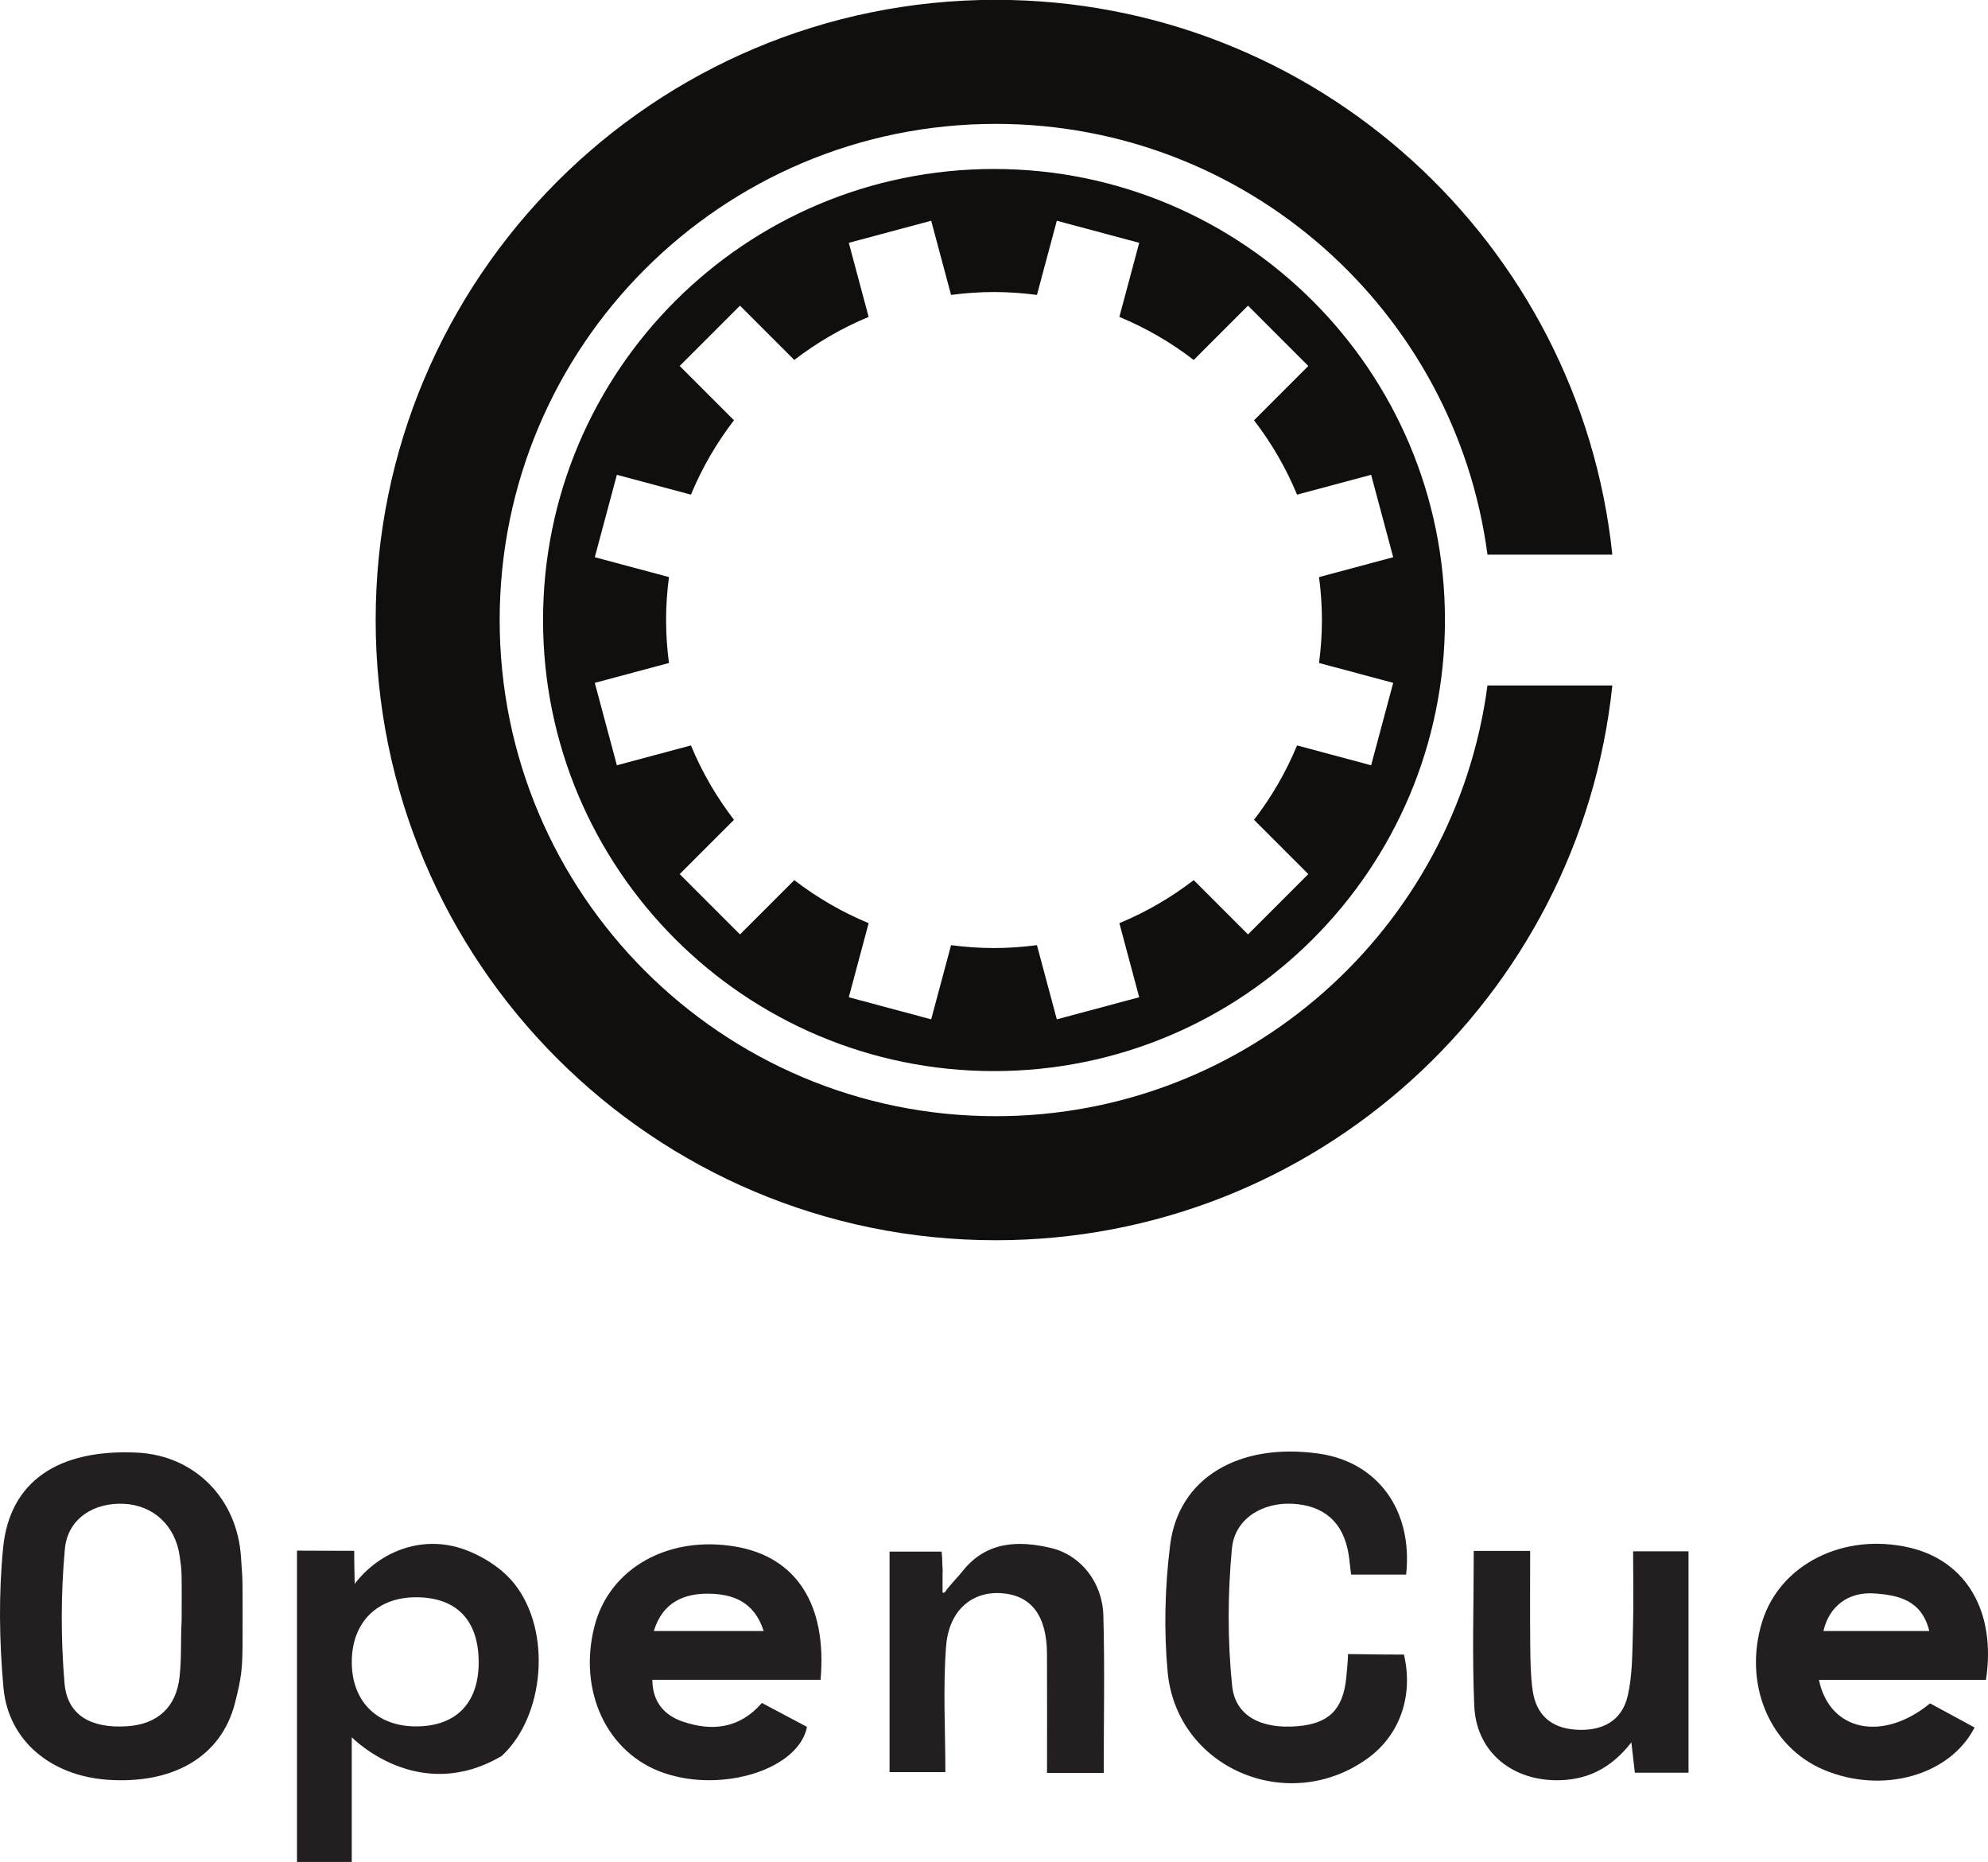
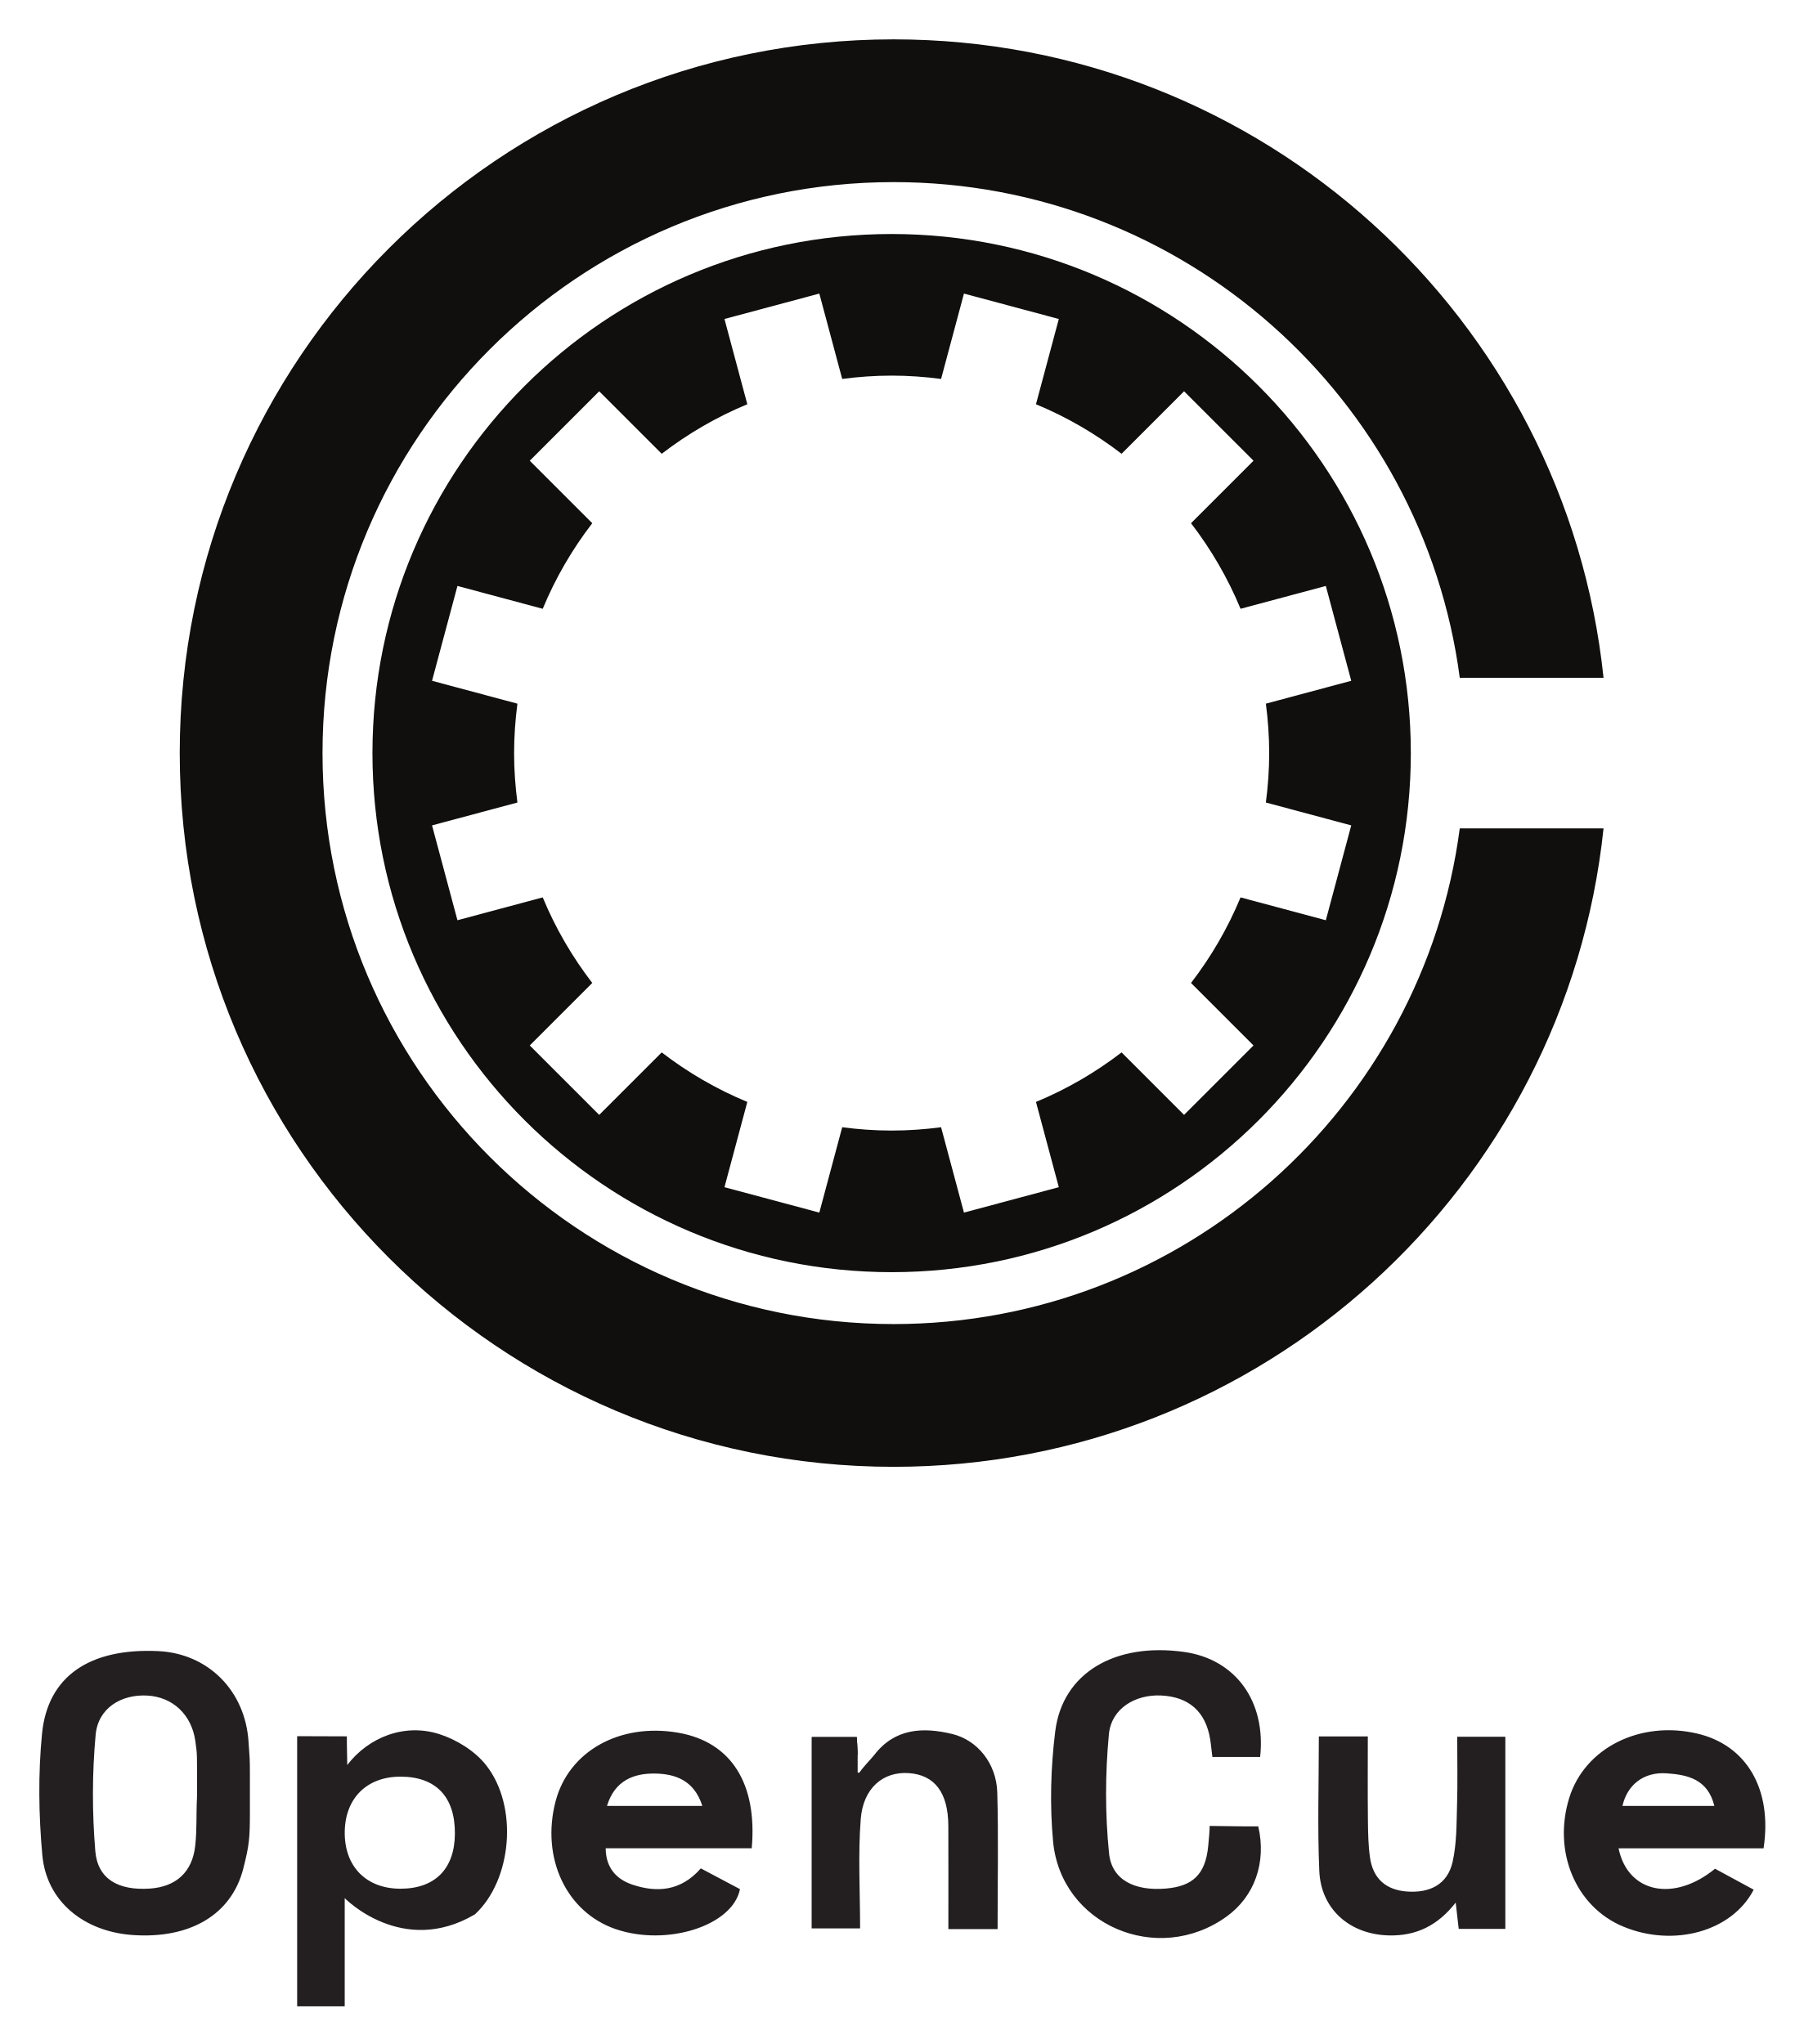
- <svg xmlns="http://www.w3.org/2000/svg" viewBox="0 0 479.401 448.893" height="448.893" width="479.401" xml:space="preserve" id="svg2" version="1.1">
-   <defs id="defs6">
-     <clipPath id="clipPath20" clipPathUnits="userSpaceOnUse">
-       <path id="path18" d="M 292,1124 V 4098 H 3259 V 1124 Z" />
+ <svg xmlns="http://www.w3.org/2000/svg" role="img" viewBox="-10.92 -10.92 500.84 567.84">
+   <defs>
+     <clipPath id="a" clipPathUnits="userSpaceOnUse">
+       <path d="M292 1124v2974h2967V1124z" />
    </clipPath>
  </defs>
-   <g transform="matrix(0.1333333,0,0,-0.1333333,4.2244218e-5,448.8927)" id="g12">
-     <path id="path26" style="fill:#231f20;fill-opacity:1;fill-rule:nonzero;stroke:none" d="m 328.395,433.52 c -0.032,2.089 0.128,3.859 0.136,5.671 0,26.61 0.348,53.219 -0.164,79.829 -0.222,11.582 -1.781,23.191 -3.484,34.671 -8.067,54.399 -47.125,90.899 -99.977,93.789 -54.554,2.981 -102.496,-26.242 -107.578,-81.652 -7.371,-80.289 -7.43,-162.168 -0.668,-242.527 4.91,-58.313 48.063,-82.16 112.805,-78.02 55.265,3.52 89.324,34.25 95.308,89.36 3.766,34.621 1.86,64.039 3.622,98.879 z m 110.277,-27.04 c 0,-55.968 -1.188,-69.941 -13.688,-119.128 C 400.242,189.961 312.777,140.262 194.559,148.559 92.606,155.711 14.996,218.75 6.27,314.961 -1.344,398.898 -2.598,484.719 5.707,568.48 17.617,688.59 105.895,746.828 247.809,740.102 c 103.734,-4.922 181.55,-82.551 188.105,-189.684 2.234,-36.469 2.758,-29.609 2.758,-66.227 0.16,-23.75 0,-49.929 0,-77.711" />
-     <path id="path28" style="fill:#231f20;fill-opacity:1;fill-rule:nonzero;stroke:none" d="m 865.723,359.461 c 0.523,77.109 -39.543,119.141 -113.535,119.09 -69.59,-0.051 -114.766,-44.582 -115.934,-114.289 -1.211,-72.481 44.32,-119.231 116.094,-119.203 71.91,0.043 112.875,41.382 113.375,114.402 z M 537.129,562.859 c 33.879,0 103.492,-0.339 103.492,-0.339 0,0 0,-27.192 0.848,-59.758 43.847,57.34 118.39,87.847 191.898,64.367 35.817,-11.438 73.731,-34.969 96.844,-64.039 68.723,-86.461 54.203,-240.692 -22.848,-311.5 -151.625,-89.34 -271.175,33.84 -271.175,33.84 0,0 0,-78.051 0,-112.852 0,-36.379 0,-72.75 0,-112.578 -34.305,0 -64.918,0 -99.059,0 0,186.258 0,372.039 0,562.859" />
-     <path id="path30" style="fill:#231f20;fill-opacity:1;fill-rule:nonzero;stroke:none" d="m 2438,375.871 c 0,0 36.65,-0.609 43.21,-0.551 7.18,-0.289 39.44,-0.371 58,-0.371 17.64,-75.738 -8.18,-146.371 -66.06,-188.008 -143.56,-103.293 -345.36,-17.582 -361.4,157.098 -6.96,75.711 -4.88,153.652 4.58,229.152 15.23,121.559 124.48,185.368 268.51,165.168 106.47,-14.929 170.89,-102.007 158.3,-218.781 -34.73,0 -65.97,0 -99.47,0 -0.79,3.871 -2.71,24.781 -4.46,35.891 -9.37,59.539 -45.4,89.211 -101.67,92.121 -54.05,2.789 -104.42,-26.621 -109.52,-81.102 -7.71,-81.968 -7.95,-165.828 0.37,-247.687 5.67,-55.852 53.57,-78.723 117.84,-73.449 55.97,4.589 82.86,29.019 88.67,88.109 1.55,15.687 3.1,32.75 3.1,42.41" />
-     <path id="path32" style="fill:#231f20;fill-opacity:1;fill-rule:nonzero;stroke:none" d="m 1381.17,417.539 c -17.18,54.02 -57.16,66.789 -98.47,67.461 -43.88,0.711 -84,-14.16 -100.19,-67.461 65.94,0 128.3,0 198.66,0 z m 102.9,-88.25 c -102.71,0 -202.12,0 -304.28,0 0.4,-41.621 23.23,-64.758 55.24,-75.609 51.92,-17.571 101.82,-13.469 142.96,33.761 27.54,-14.621 54.81,-29.082 81.56,-43.281 -15.04,-76.551 -152.75,-119.898 -259.26,-83.172 -102.58,35.364 -155.44,148.121 -124.94,265.801 27.15,104.731 134,164.492 256.01,143.199 108.84,-18.98 164.77,-104.57 152.71,-240.699" />
-     <path id="path34" style="fill:#231f20;fill-opacity:1;fill-rule:nonzero;stroke:none" d="m 3489.3,417.531 c -13.62,56.36 -56.73,64.969 -99.27,67.93 -48.33,3.359 -82.25,-24.262 -92.16,-67.93 62.72,0 125.16,0 191.43,0 z m 102.55,-88.281 c -99.88,0 -200.58,0 -302.11,0 19.29,-93.539 115.65,-112.602 200.99,-42.559 26.45,-14.332 53.56,-29.011 80.54,-43.632 -45.19,-87.618 -167.46,-120.668 -272.36,-76.661 -98.71,41.403 -146.51,155.84 -111.89,267.864 32.17,104.047 147.53,161.968 266.89,133.976 102.44,-24.019 156.65,-115.699 137.94,-238.988" />
-     <path id="path36" style="fill:#231f20;fill-opacity:1;fill-rule:nonzero;stroke:none" d="m 1996.21,160.941 h -102.56 c 0,73.289 0.26,144.321 -0.08,215.329 -0.31,69.039 -28.45,106.019 -82.61,109.66 -52.86,3.55 -94.72,-30.762 -99.82,-95.68 -5.83,-74.281 -1.35,-149.359 -1.35,-227.871 h -100.92 v 398.582 h 94.04 c 0.46,-10.352 1.8,-26.871 1.8,-37.313 0,-20.117 0.08,-25.988 0,-35.828 -0.01,-1.859 3.53,-1.242 4.55,0.309 7.28,10.992 24.76,28.75 30.04,35.609 42.75,55.571 101.12,58.453 162.37,43.703 52.78,-12.703 92.15,-61.722 93.85,-121.601 2.64,-93.039 0.69,-186.211 0.69,-284.899" />
-     <path id="path38" style="fill:#231f20;fill-opacity:1;fill-rule:nonzero;stroke:none" d="m 2665.43,562.41 c 34.93,0 64.25,0 102.01,0 0,-58.379 -0.43,-115.789 0.19,-173.172 0.28,-26.488 0.64,-53.238 4.38,-79.379 6.24,-43.578 33.01,-67.48 77.14,-70.66 47.14,-3.41 84.24,14.512 94.92,61.75 8.64,38.25 8.05,78.84 9.26,118.461 1.41,46.281 0.32,92.649 0.32,142.238 35.21,0 65.93,0 100.25,0 0,-133.449 0,-265.457 0,-400.289 -31.99,0 -62.91,0 -97.1,0 -2.08,18.129 -4.19,36.461 -6.31,54.782 -37.11,-47.532 -81.75,-69.692 -138.91,-68.403 -80.98,1.821 -141.76,53.903 -145.23,134.422 -3.95,91.258 -0.92,182.82 -0.92,280.25" />
-     <path id="path40" style="fill:#231f20;fill-opacity:1;fill-rule:nonzero;stroke:none" d="m 1608.87,560.961 h 94.04 c 0.46,-10.352 1.8,-26.871 1.8,-37.313" />
+   <g fill="#100f0d" clip-path="url(#a)" transform="matrix(.13333 0 0 -.13333 0 546.453)">
+     <path d="M2680.04 2262.99l-177.64 47.6c-26.58-64.19-61.44-124.02-103.2-178.32l130.19-130.2-144.66-144.66-130.19 130.19c-54.31-41.76-114.15-76.63-178.33-103.21l47.59-177.63-197.6-52.95-47.66 177.86c-33.74-4.41-68.06-6.92-103-6.92-34.93 0-69.25 2.51-102.98 6.92l-47.66-177.86-197.61 52.95 47.59 177.63c-64.18 26.58-124.02 61.45-178.32 103.21l-130.2-130.19-144.66 144.66 130.2 130.2c-41.77 54.3-76.63 114.13-103.22 178.32l-177.629-47.6-52.949 197.62 177.867 47.66c-4.414 33.73-6.93 68.05-6.93 102.98 0 34.94 2.516 69.26 6.93 102.99l-177.867 47.66 52.949 197.61 177.629-47.6c26.59 64.19 61.45 124.03 103.22 178.33l-130.2 130.2 144.66 144.66 130.2-130.2c54.3 41.76 114.14 76.63 178.32 103.21l-47.59 177.64 197.61 52.95 47.66-177.87c33.73 4.42 68.05 6.93 102.98 6.93 34.94 0 69.26-2.51 103-6.93l47.66 177.87 197.6-52.95-47.59-177.64c64.18-26.58 124.02-61.45 178.33-103.21l130.19 130.2 144.66-144.66-130.19-130.2c41.76-54.3 76.62-114.14 103.2-178.33l177.64 47.6 52.95-197.61-177.86-47.66c4.41-33.73 6.92-68.05 6.92-102.99 0-34.93-2.51-69.25-6.92-102.98l177.86-47.66zm-904.5 1429.82c-597.32 0-1081.548-484.23-1081.548-1081.56 0-597.32 484.228-1081.55 1081.548-1081.55 597.34 0 1081.57 484.23 1081.57 1081.55 0 597.33-484.23 1081.56-1081.57 1081.56" />
+     <path d="M2959.06 2454.41c-76.77-582.92-575.52-1032.86-1179.4-1032.86-657.06 0-1189.707 532.64-1189.707 1189.7 0 657.06 532.647 1189.71 1189.707 1189.71 603.88 0 1102.63-449.94 1179.4-1032.86h299.5c-78.36 747.59-710.56 1330.29-1478.9 1330.29-821.324 0-1487.137-665.81-1487.137-1487.14 0-821.32 665.813-1487.13 1487.137-1487.13 768.34 0 1400.54 582.7 1478.9 1330.29h-299.5" />
  </g>
-   <g id="g14" transform="matrix(0.1005454,0,0,-0.1005454,61.17774,412.0351)">
-     <g clip-path="url(#clipPath20)" id="g16">
-       <path id="path22" style="fill:#100f0d;fill-opacity:1;fill-rule:nonzero;stroke:none" d="m 2680.04,2262.99 -177.64,47.6 c -26.58,-64.19 -61.44,-124.02 -103.2,-178.32 l 130.19,-130.2 -144.66,-144.66 -130.19,130.19 c -54.31,-41.76 -114.15,-76.63 -178.33,-103.21 l 47.59,-177.63 -197.6,-52.95 -47.66,177.86 c -33.74,-4.41 -68.06,-6.92 -103,-6.92 -34.93,0 -69.25,2.51 -102.98,6.92 l -47.66,-177.86 -197.61,52.95 47.59,177.63 c -64.18,26.58 -124.02,61.45 -178.32,103.21 l -130.2,-130.19 -144.66,144.66 130.2,130.2 c -41.77,54.3 -76.63,114.13 -103.22,178.32 l -177.629,-47.6 -52.949,197.62 177.867,47.66 c -4.414,33.73 -6.93,68.05 -6.93,102.98 0,34.94 2.516,69.26 6.93,102.99 l -177.867,47.66 52.949,197.61 177.629,-47.6 c 26.59,64.19 61.45,124.03 103.22,178.33 l -130.2,130.2 144.66,144.66 130.2,-130.2 c 54.3,41.76 114.14,76.63 178.32,103.21 l -47.59,177.64 197.61,52.95 47.66,-177.87 c 33.73,4.42 68.05,6.93 102.98,6.93 34.94,0 69.26,-2.51 103,-6.93 l 47.66,177.87 197.6,-52.95 -47.59,-177.64 c 64.18,-26.58 124.02,-61.45 178.33,-103.21 l 130.19,130.2 144.66,-144.66 -130.19,-130.2 c 41.76,-54.3 76.62,-114.14 103.2,-178.33 l 177.64,47.6 52.95,-197.61 -177.86,-47.66 c 4.41,-33.73 6.92,-68.05 6.92,-102.99 0,-34.93 -2.51,-69.25 -6.92,-102.98 l 177.86,-47.66 z m -904.5,1429.82 c -597.32,0 -1081.548,-484.23 -1081.548,-1081.56 0,-597.32 484.228,-1081.55 1081.548,-1081.55 597.34,0 1081.57,484.23 1081.57,1081.55 0,597.33 -484.23,1081.56 -1081.57,1081.56" />
-       <path id="path24" style="fill:#100f0d;fill-opacity:1;fill-rule:nonzero;stroke:none" d="m 2959.06,2454.41 c -76.77,-582.92 -575.52,-1032.86 -1179.4,-1032.86 -657.06,0 -1189.707,532.64 -1189.707,1189.7 0,657.06 532.647,1189.71 1189.707,1189.71 603.88,0 1102.63,-449.94 1179.4,-1032.86 h 299.5 c -78.36,747.59 -710.56,1330.29 -1478.9,1330.29 -821.324,0 -1487.137,-665.81 -1487.137,-1487.14 0,-821.32 665.813,-1487.13 1487.137,-1487.13 768.34,0 1400.54,582.7 1478.9,1330.29 h -299.5" />
-     </g>
-   </g>
+   <path fill="#231f20" d="M43.786 488.65c-.004-.278.017-.514.018-.755 0-3.548.047-7.096-.022-10.644-.03-1.545-.237-3.092-.464-4.623-1.076-7.253-6.284-12.12-13.33-12.505-7.274-.398-13.667 3.499-14.344 10.887-.983 10.705-.99 21.622-.09 32.337.655 7.775 6.41 10.954 15.041 10.402 7.369-.47 11.91-4.566 12.708-11.914.502-4.617.248-8.539.483-13.184zm14.704 3.606c0 7.462-.159 9.325-1.825 15.884-3.3 12.985-14.961 19.612-30.724 18.505C12.347 525.692 2 517.287.836 504.46-.18 493.267-.346 481.824.76 470.656c1.588-16.015 13.358-23.78 32.28-22.883 13.831.656 24.207 11.007 25.08 25.291.299 4.863.369 3.948.369 8.83.02 3.167 0 6.658 0 10.362m56.941 6.269c.07-10.281-5.273-15.885-15.138-15.878-9.279.006-15.302 5.944-15.458 15.238-.162 9.664 5.91 15.898 15.48 15.894 9.587-.006 15.05-5.518 15.116-15.254zm-43.813-27.12c4.517 0 13.8.046 13.8.046s0 3.625.112 7.967c5.846-7.645 15.786-11.713 25.587-8.582 4.775 1.525 9.83 4.663 12.912 8.539 9.163 11.528 7.227 32.092-3.046 41.533-20.217 11.912-36.157-4.512-36.157-4.512v30.057H71.617v-75.048m253.45 24.932s4.886.081 5.761.074c.957.038 5.259.05 7.733.05 2.352 10.098-1.09 19.515-8.808 25.067-19.141 13.772-46.048 2.344-48.186-20.947-.928-10.094-.651-20.486.61-30.553 2.031-16.208 16.598-24.716 35.802-22.023 14.196 1.991 22.785 13.601 21.106 29.171h-13.262c-.106-.516-.362-3.304-.595-4.785-1.25-7.939-6.053-11.895-13.556-12.283-7.207-.372-13.923 3.55-14.603 10.814-1.028 10.929-1.06 22.11.05 33.025.756 7.446 7.142 10.496 15.712 9.793 7.462-.612 11.048-3.87 11.822-11.748.207-2.092.414-4.367.414-5.655m-140.911-5.556c-2.29-7.202-7.621-8.905-13.13-8.994-5.85-.095-11.2 1.888-13.358 8.994h26.488zm13.72 11.767h-40.57c.053 5.55 3.097 8.635 7.365 10.081 6.922 2.343 13.576 1.796 19.061-4.501 3.672 1.95 7.308 3.877 10.875 5.77-2.006 10.207-20.367 15.987-34.568 11.09-13.678-4.715-20.726-19.75-16.659-35.44 3.62-13.964 17.867-21.932 34.135-19.093 14.512 2.53 21.969 13.943 20.361 32.093m267.364-11.765c-1.816-7.515-7.564-8.663-13.236-9.058-6.444-.448-10.967 3.235-12.288 9.058h25.524zm13.673 11.77h-40.281c2.572 12.472 15.42 15.014 26.799 5.675l10.738 5.817c-6.025 11.683-22.328 16.09-36.314 10.222-13.162-5.52-19.535-20.779-14.919-35.715 4.29-13.873 19.67-21.596 35.585-17.864 13.659 3.203 20.887 15.427 18.392 31.865m-212.752 22.442h-13.674c0-9.772.034-19.243-.011-28.711-.041-9.205-3.793-14.136-11.015-14.621-7.048-.474-12.629 4.101-13.309 12.757-.777 9.904-.18 19.915-.18 30.383h-13.456v-53.144h12.539c.061 1.38.24 3.582.24 4.975 0 2.682.01 3.465 0 4.777-.002.248.47.165.606-.042.971-1.465 3.302-3.833 4.006-4.747 5.7-7.41 13.482-7.794 21.649-5.827 7.037 1.693 12.287 8.23 12.513 16.213.352 12.405.092 24.828.092 37.987m89.229-53.53h13.602c0 7.784-.057 15.439.025 23.09.038 3.532.086 7.098.584 10.584.832 5.81 4.402 8.997 10.286 9.421 6.285.455 11.232-1.935 12.656-8.233 1.152-5.1 1.073-10.512 1.234-15.795.188-6.17.043-12.353.043-18.965h13.367v53.372H394.24c-.277-2.417-.559-4.862-.841-7.304-4.948 6.337-10.9 9.292-18.522 9.12-10.797-.243-18.901-7.187-19.364-17.923-.526-12.168-.122-24.376-.122-37.367" />
+   <path fill="#231f20" d="M214.516 471.659h12.539c.061 1.38.24 3.582.24 4.975" />
</svg>
